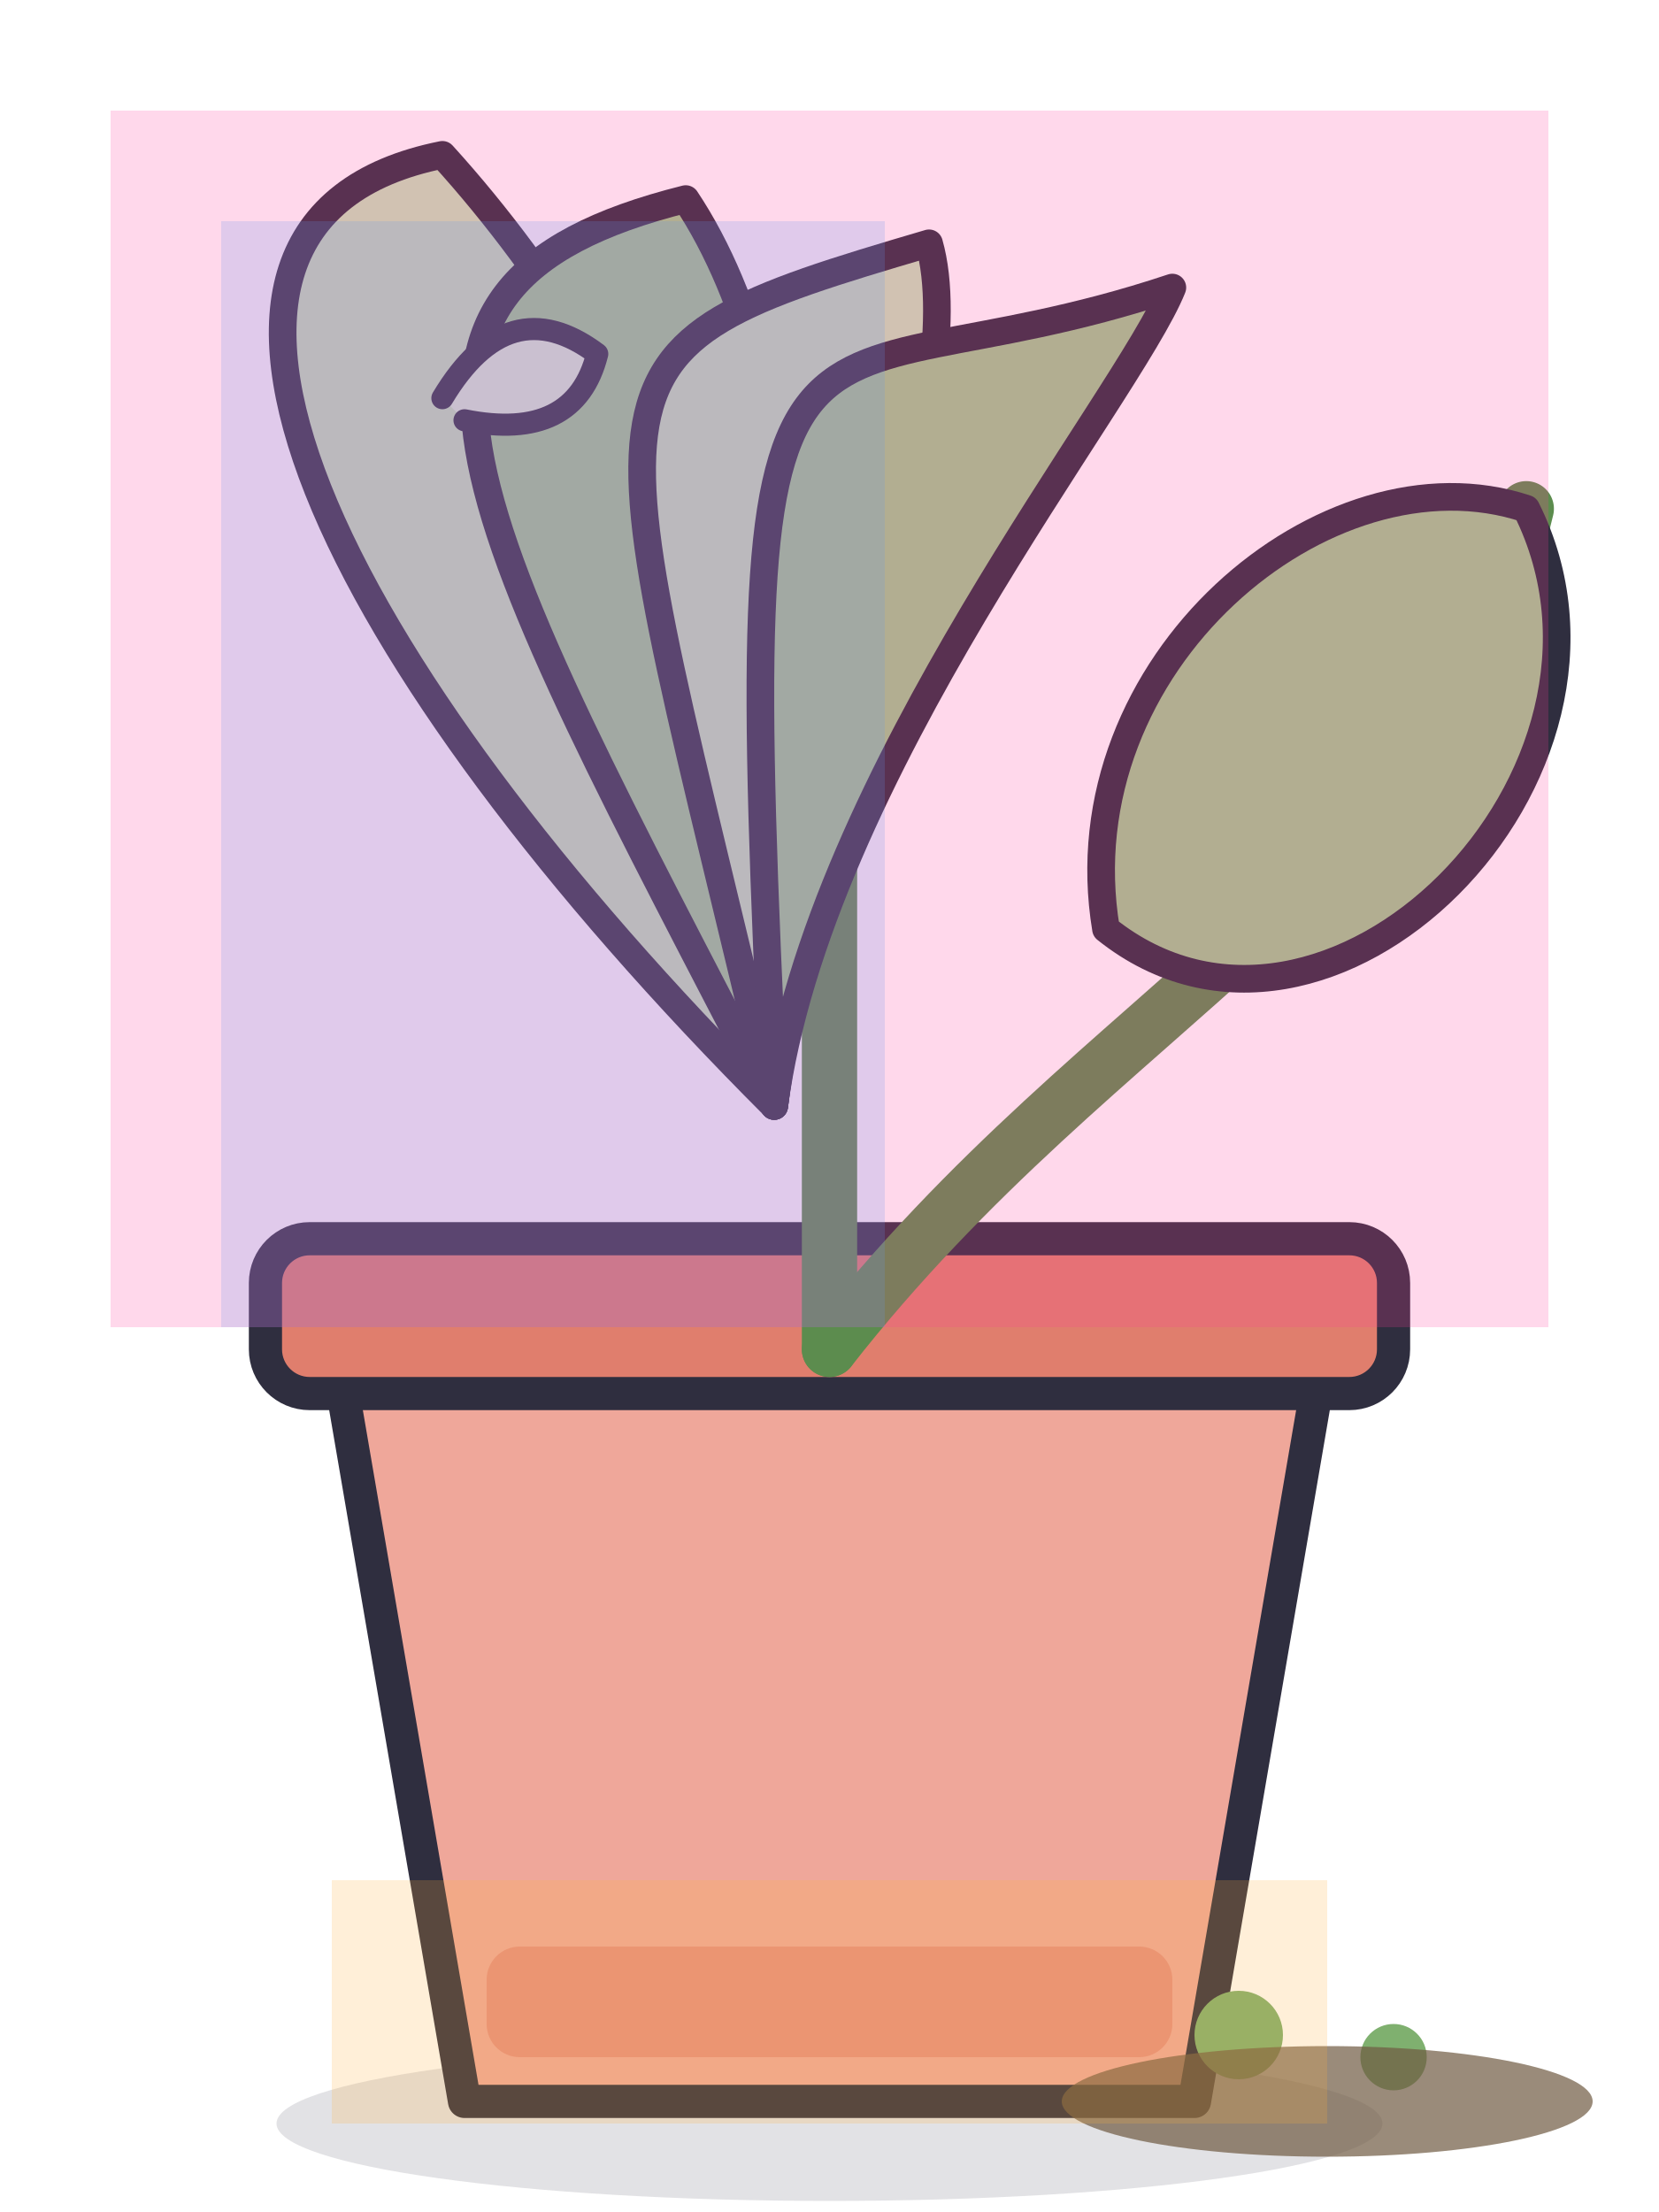
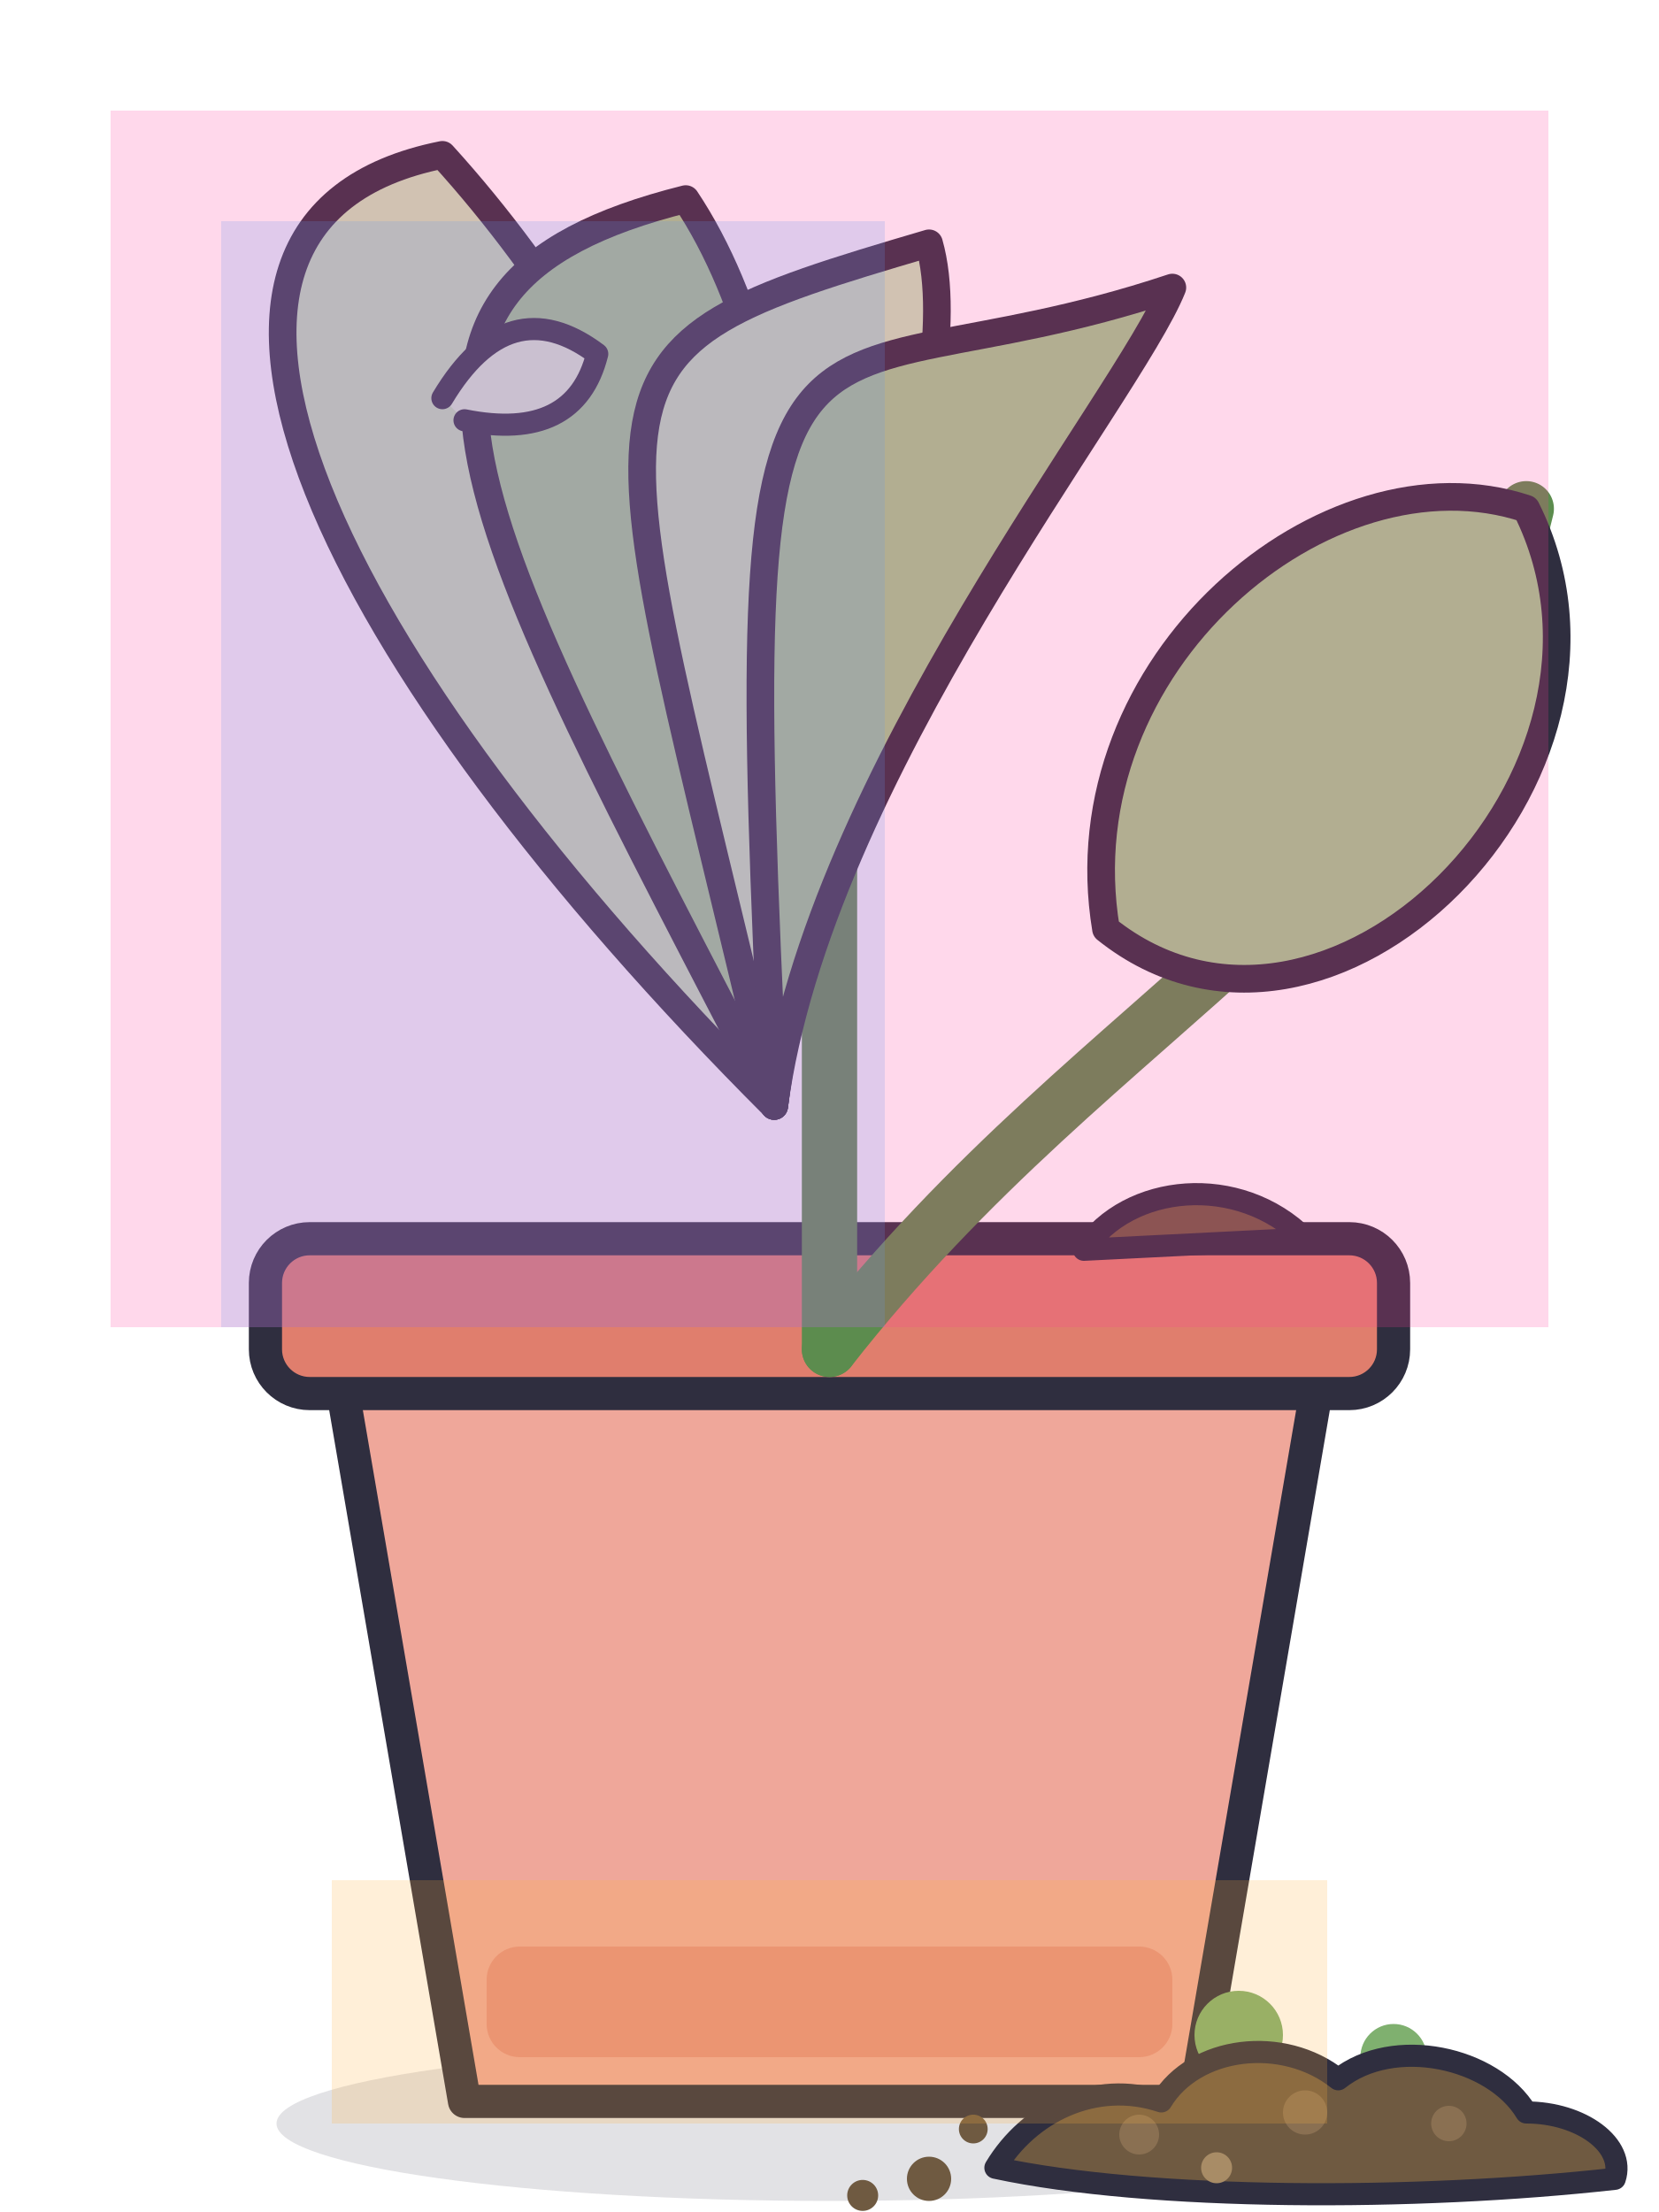
<svg xmlns="http://www.w3.org/2000/svg" viewBox="0 0 150 200" width="150" height="200">
  <g id="stín">
    <ellipse cx="75" cy="192" rx="50" ry="7" fill="#2F2E3F" stroke="none" opacity="0.14" />
  </g>
  <g id="květináč">
    <path d="M 30 120 L 120 120 L 108 190 L 42 190 Z" fill="#EFA79A" stroke="#2F2E3F" stroke-width="3" stroke-linejoin="round" stroke-linecap="round" />
    <rect x="24" y="112" width="102" height="14" rx="4" fill="#E07E6D" stroke="#2F2E3F" stroke-width="3" stroke-linejoin="round" stroke-linecap="round" />
    <rect x="44" y="176" width="62" height="10" rx="3" fill="#E07E6D" stroke="none" opacity="0.6" />
  </g>
  <g id="listy">
    <path d="M 75 122 L 75 60" fill="none" stroke="#5C8C4E" stroke-width="5" stroke-linejoin="round" stroke-linecap="round" />
    <path d="M 70 100 C 30 60 10 20 40 14 C 60 36 74 70 70 100 Z" fill="#C5E3B8" stroke="#2F2E3F" stroke-width="2.5" stroke-linejoin="round" stroke-linecap="round" />
    <path d="M 70 100 C 42 46 30 26 62 18 C 74 36 74 70 70 100 Z" fill="#9FCB8F" stroke="#2F2E3F" stroke-width="2.5" stroke-linejoin="round" stroke-linecap="round" />
    <path d="M 70 100 C 54 32 50 32 84 22 C 88 36 74 70 70 100 Z" fill="#C5E3B8" stroke="#2F2E3F" stroke-width="2.5" stroke-linejoin="round" stroke-linecap="round" />
    <path d="M 70 100 C 66 18 70 38 106 26 C 102 36 74 70 70 100 Z" fill="#9FCB8F" stroke="#2F2E3F" stroke-width="2.5" stroke-linejoin="round" stroke-linecap="round" />
    <path d="M 75 122 C 100 90 130 80 138 46" fill="none" stroke="#5C8C4E" stroke-width="5" stroke-linejoin="round" stroke-linecap="round" />
    <path d="M 138 46 C 150 70 120 100 100 84 C 96 60 120 40 138 46 Z" fill="#9FCB8F" stroke="#2F2E3F" stroke-width="2.5" stroke-linejoin="round" stroke-linecap="round" />
  </g>
  <g id="stav: okousaná" data-state="hidden">
    <path d="M 44 30 l 8 -8 l 6 8 l -4 8 Z" fill="#F6F4F9" stroke="none" opacity="0" />
    <circle cx="50" cy="26" r="7" fill="#F7C9C0" stroke="none" opacity="0" />
    <path d="M 40 36 q 6 -10 14 -4 q -2 8 -12 6" fill="#DDEFD4" stroke="#2F2E3F" stroke-width="2" stroke-linejoin="round" stroke-linecap="round" />
    <circle cx="112" cy="184" r="4" fill="#7FB06F" stroke="none" />
    <circle cx="126" cy="186" r="3" fill="#7FB06F" stroke="none" />
  </g>
  <g id="stav: rozsypaná hlína" data-state="hidden">
-     <ellipse cx="120" cy="190" rx="24" ry="5" fill="#6F5A41" stroke="none" opacity="0.7" />
+     <path d="M 90 196 C 93 191 99 188 105 190 C 108 185 116 184 121 188 C 126 184 135 186 138 191 C 143 191 147 194 146 197 C 128 199 104 199 90 196 Z" fill="#6F5A41" stroke="#2F2E3F" stroke-width="2" stroke-linejoin="round" stroke-linecap="round" />
+     <circle cx="103" cy="193" r="1.8" fill="#8A7052" stroke="none" />
+     <circle cx="118" cy="191" r="2" fill="#8A7052" stroke="none" />
+     <circle cx="131" cy="192" r="1.6" fill="#8A7052" stroke="none" />
+     <circle cx="110" cy="196" r="1.4" fill="#A88C66" stroke="none" />
+     <circle cx="84" cy="197" r="2" fill="#6F5A41" stroke="none" />
+     <circle cx="78" cy="198.5" r="1.4" fill="#6F5A41" stroke="none" />
+     <circle cx="88" cy="192.5" r="1.3" fill="#6F5A41" stroke="none" />
+     <path d="M 98 113 C 102 107 112 106 118 112 Z" fill="#6F5A41" stroke="#2F2E3F" stroke-width="2" stroke-linejoin="round" stroke-linecap="round" />
  </g>
  <rect id="@pata" x="30" y="170" width="90" height="22" fill="#FFB13D" opacity="0.2" />
  <rect id="@úkryt za listy" x="20" y="20" width="60" height="100" fill="#3DA9FF" opacity="0.2" />
  <rect id="@dotyk listy" x="10" y="10" width="130" height="110" fill="#FF3D9A" opacity="0.2" />
</svg>
